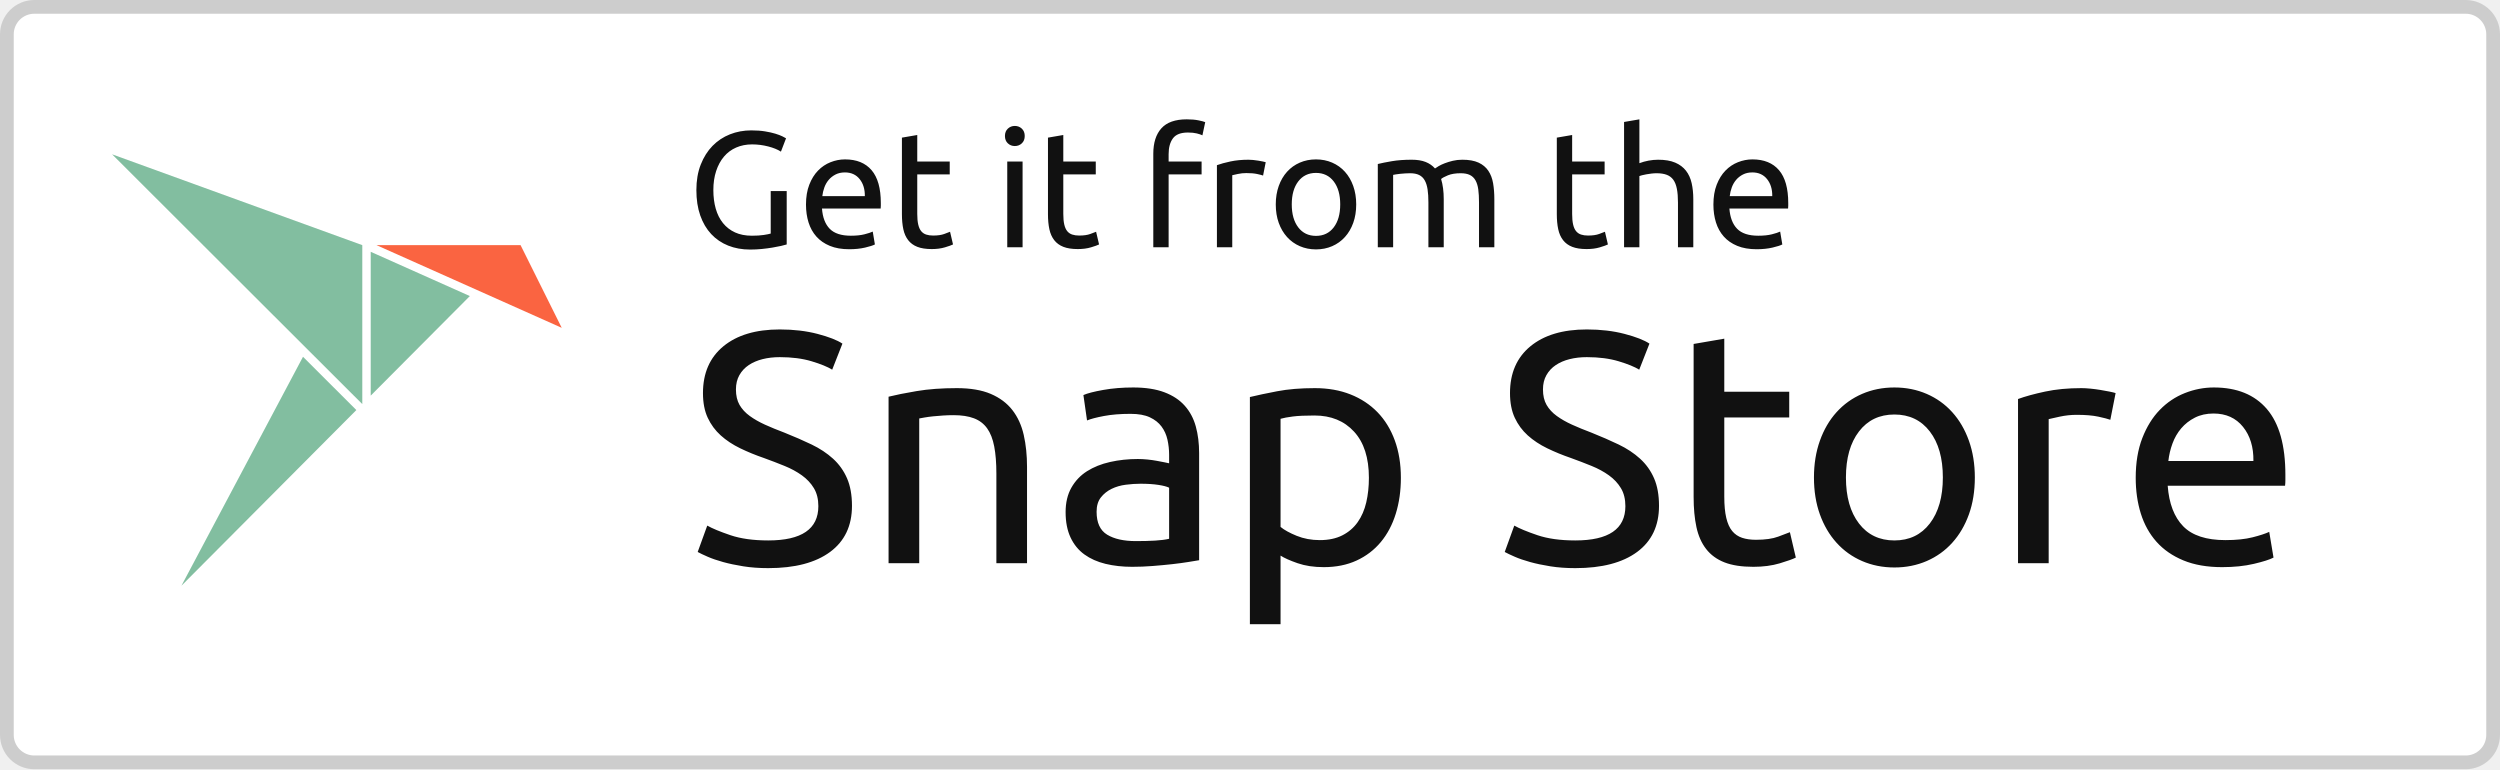
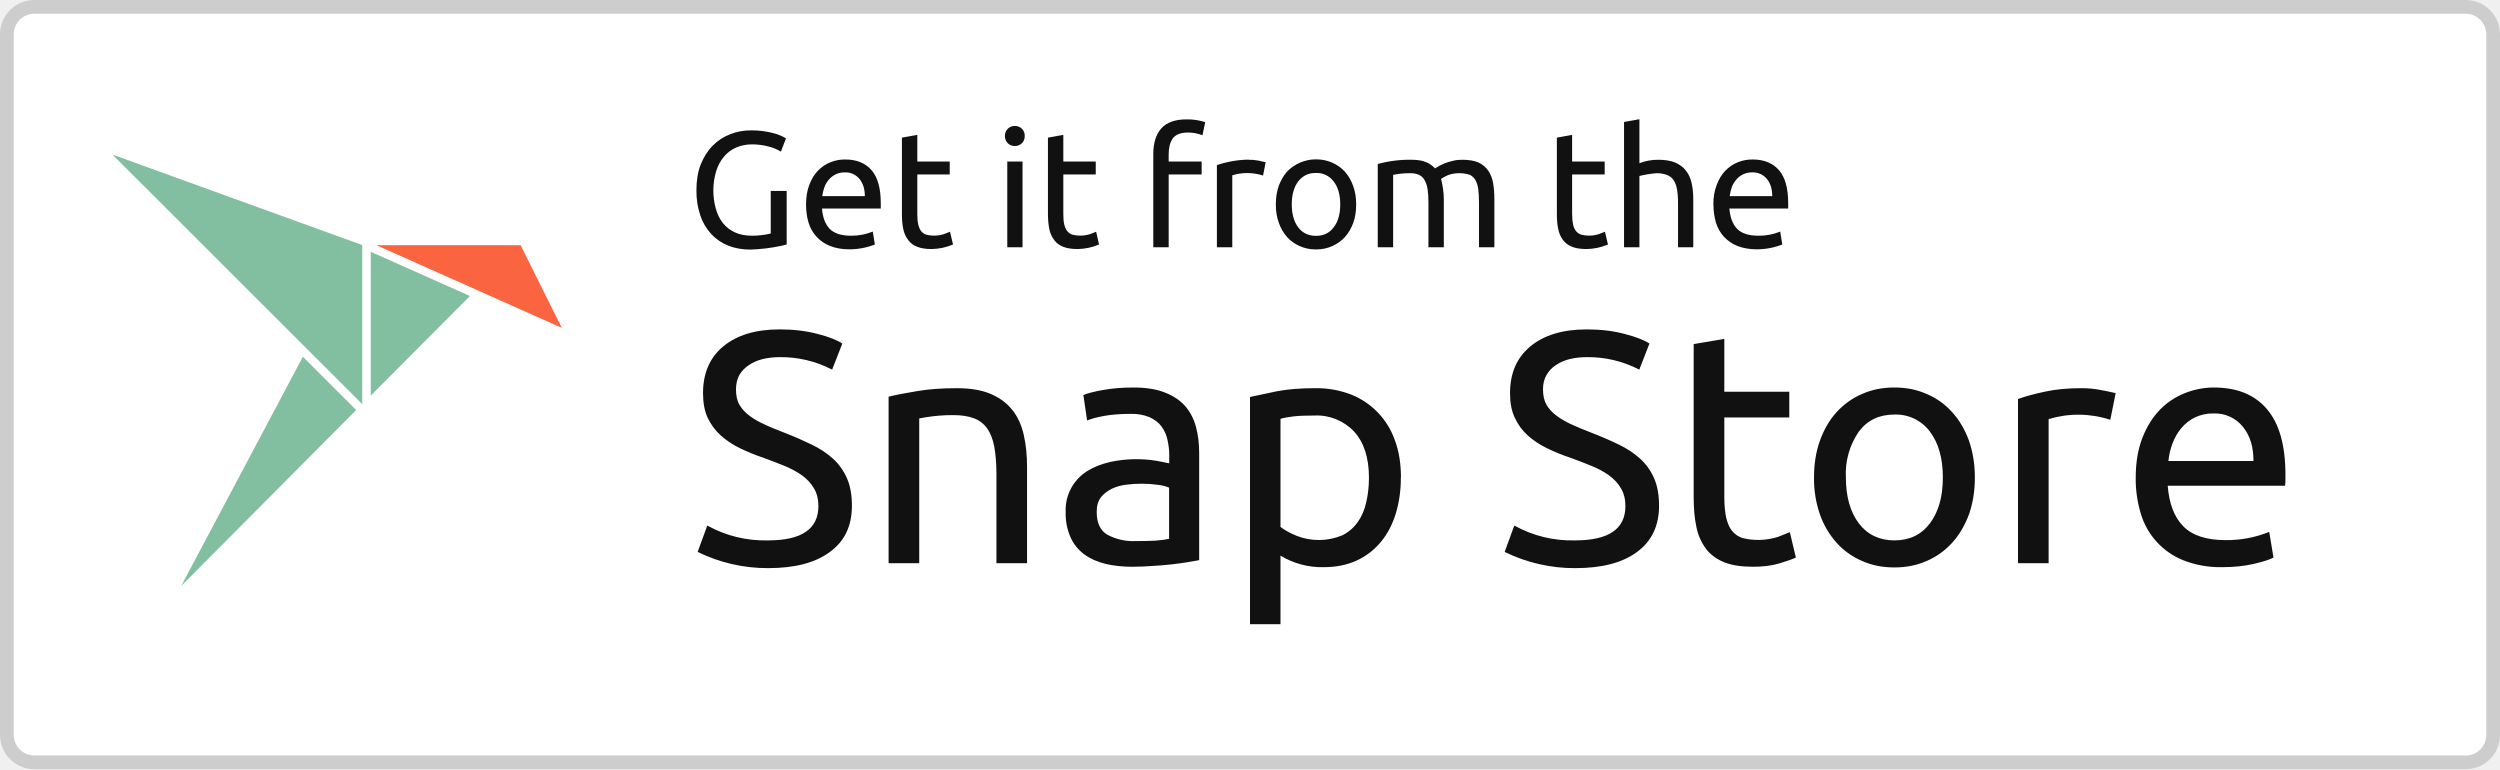
- <svg xmlns="http://www.w3.org/2000/svg" width="182px" height="56px" viewBox="0 0 182 56" version="1.1">
-   <g id="[EN]-snap-store-white-uneditable" stroke="none" stroke-width="1" fill="none" fill-rule="evenodd">
-     <rect id="Rectangle-path" stroke="#CDCDCD" fill="#FFFFFF" x="0.5" y="0.5" width="181" height="55" rx="2" />
-     <g id="logo" transform="translate(8, 11)" fill-rule="nonzero">
-       <path d="M18.988,17.802 L18.988,7.331 L26.205,10.553 L18.988,17.802 Z M5.208,31.641 L14.059,14.974 L17.942,18.852 L5.208,31.641 Z M0.16,0.233 L18.375,6.846 L18.375,18.417 L0.16,0.233 Z" id="body" fill="#82BEA0" />
-       <polygon id="head" fill="#FA6441" points="29.897 6.845 19.406 6.845 32.894 12.866" />
+ <svg xmlns="http://www.w3.org/2000/svg" width="182" height="56">
+   <g fill="none" fill-rule="evenodd">
+     <rect stroke="#CDCDCD" fill="#FFF" x=".5" y=".5" width="181" height="55" rx="2" />
+     <g fill-rule="nonzero">
+       <path d="M26.99 28.8V18.33l7.22 3.22-7.22 7.25zM13.2 42.64l8.85-16.67 3.88 3.88-12.73 12.8zm-5.05-31.4l18.22 6.6v11.58L8.16 11.23z" fill="#82BEA0" />
+       <path fill="#FA6441" d="M37.9 17.85H27.4l13.5 6.02z" />
    </g>
-     <path d="M56.108,13.908 L57.272,13.908 L57.272,17.796 C57.176,17.828 57.038,17.864 56.858,17.904 C56.678,17.944 56.47,17.984 56.234,18.024 C55.998,18.064 55.74,18.098 55.46,18.126 C55.18,18.154 54.896,18.168 54.608,18.168 C54.024,18.168 53.492,18.072 53.012,17.88 C52.532,17.688 52.12,17.408 51.776,17.04 C51.432,16.672 51.166,16.22 50.978,15.684 C50.79,15.148 50.696,14.532 50.696,13.836 C50.696,13.14 50.802,12.522 51.014,11.982 C51.226,11.442 51.512,10.988 51.872,10.62 C52.232,10.252 52.654,9.972 53.138,9.78 C53.622,9.588 54.14,9.492 54.692,9.492 C55.068,9.492 55.402,9.516 55.694,9.564 C55.986,9.612 56.236,9.668 56.444,9.732 C56.652,9.796 56.822,9.86 56.954,9.924 C57.086,9.988 57.176,10.036 57.224,10.068 L56.852,11.04 C56.62,10.888 56.312,10.762 55.928,10.662 C55.544,10.562 55.152,10.512 54.752,10.512 C54.328,10.512 53.942,10.588 53.594,10.74 C53.246,10.892 52.95,11.112 52.706,11.4 C52.462,11.688 52.272,12.038 52.136,12.45 C52,12.862 51.932,13.324 51.932,13.836 C51.932,14.332 51.99,14.784 52.106,15.192 C52.222,15.6 52.398,15.95 52.634,16.242 C52.87,16.534 53.162,16.76 53.51,16.92 C53.858,17.08 54.268,17.16 54.74,17.16 C55.076,17.16 55.362,17.142 55.598,17.106 C55.834,17.07 56.004,17.036 56.108,17.004 L56.108,13.908 Z M58.676,14.892 C58.676,14.34 58.756,13.858 58.916,13.446 C59.076,13.034 59.288,12.692 59.552,12.42 C59.816,12.148 60.12,11.944 60.464,11.808 C60.808,11.672 61.16,11.604 61.52,11.604 C62.36,11.604 63.004,11.866 63.452,12.39 C63.9,12.914 64.124,13.712 64.124,14.784 L64.124,14.97 C64.124,15.046 64.12,15.116 64.112,15.18 L59.84,15.18 C59.888,15.828 60.076,16.32 60.404,16.656 C60.732,16.992 61.244,17.16 61.94,17.16 C62.332,17.16 62.662,17.126 62.93,17.058 C63.198,16.99 63.4,16.924 63.536,16.86 L63.692,17.796 C63.556,17.868 63.318,17.944 62.978,18.024 C62.638,18.104 62.252,18.144 61.82,18.144 C61.276,18.144 60.806,18.062 60.41,17.898 C60.014,17.734 59.688,17.508 59.432,17.22 C59.176,16.932 58.986,16.59 58.862,16.194 C58.738,15.798 58.676,15.364 58.676,14.892 Z M62.96,14.28 C62.968,13.776 62.842,13.362 62.582,13.038 C62.322,12.714 61.964,12.552 61.508,12.552 C61.252,12.552 61.026,12.602 60.83,12.702 C60.634,12.802 60.468,12.932 60.332,13.092 C60.196,13.252 60.09,13.436 60.014,13.644 C59.938,13.852 59.888,14.064 59.864,14.28 L62.96,14.28 Z M66.776,11.76 L69.14,11.76 L69.14,12.696 L66.776,12.696 L66.776,15.576 C66.776,15.888 66.8,16.146 66.848,16.35 C66.896,16.554 66.968,16.714 67.064,16.83 C67.16,16.946 67.28,17.028 67.424,17.076 C67.568,17.124 67.736,17.148 67.928,17.148 C68.264,17.148 68.534,17.11 68.738,17.034 C68.942,16.958 69.084,16.904 69.164,16.872 L69.38,17.796 C69.268,17.852 69.072,17.922 68.792,18.006 C68.512,18.09 68.192,18.132 67.832,18.132 C67.408,18.132 67.058,18.078 66.782,17.97 C66.506,17.862 66.284,17.7 66.116,17.484 C65.948,17.268 65.83,17.002 65.762,16.686 C65.694,16.37 65.66,16.004 65.66,15.588 L65.66,10.02 L66.776,9.828 L66.776,11.76 Z M74.444,18 L73.328,18 L73.328,11.76 L74.444,11.76 L74.444,18 Z M73.88,10.632 C73.68,10.632 73.51,10.566 73.37,10.434 C73.23,10.302 73.16,10.124 73.16,9.9 C73.16,9.676 73.23,9.498 73.37,9.366 C73.51,9.234 73.68,9.168 73.88,9.168 C74.08,9.168 74.25,9.234 74.39,9.366 C74.53,9.498 74.6,9.676 74.6,9.9 C74.6,10.124 74.53,10.302 74.39,10.434 C74.25,10.566 74.08,10.632 73.88,10.632 Z M77.408,11.76 L79.772,11.76 L79.772,12.696 L77.408,12.696 L77.408,15.576 C77.408,15.888 77.432,16.146 77.48,16.35 C77.528,16.554 77.6,16.714 77.696,16.83 C77.792,16.946 77.912,17.028 78.056,17.076 C78.2,17.124 78.368,17.148 78.56,17.148 C78.896,17.148 79.166,17.11 79.37,17.034 C79.574,16.958 79.716,16.904 79.796,16.872 L80.012,17.796 C79.9,17.852 79.704,17.922 79.424,18.006 C79.144,18.09 78.824,18.132 78.464,18.132 C78.04,18.132 77.69,18.078 77.414,17.97 C77.138,17.862 76.916,17.7 76.748,17.484 C76.58,17.268 76.462,17.002 76.394,16.686 C76.326,16.37 76.292,16.004 76.292,15.588 L76.292,10.02 L77.408,9.828 L77.408,11.76 Z M86.396,8.688 C86.724,8.688 87.006,8.712 87.242,8.76 C87.478,8.808 87.644,8.852 87.74,8.892 L87.536,9.852 C87.44,9.804 87.304,9.758 87.128,9.714 C86.952,9.67 86.736,9.648 86.48,9.648 C85.96,9.648 85.596,9.79 85.388,10.074 C85.18,10.358 85.076,10.74 85.076,11.22 L85.076,11.76 L87.476,11.76 L87.476,12.696 L85.076,12.696 L85.076,18 L83.96,18 L83.96,11.196 C83.96,10.396 84.156,9.778 84.548,9.342 C84.94,8.906 85.556,8.688 86.396,8.688 Z M90.896,11.628 C90.992,11.628 91.102,11.634 91.226,11.646 C91.35,11.658 91.472,11.674 91.592,11.694 C91.712,11.714 91.822,11.734 91.922,11.754 C92.022,11.774 92.096,11.792 92.144,11.808 L91.952,12.78 C91.864,12.748 91.718,12.71 91.514,12.666 C91.31,12.622 91.048,12.6 90.728,12.6 C90.52,12.6 90.314,12.622 90.11,12.666 C89.906,12.71 89.772,12.74 89.708,12.756 L89.708,18 L88.592,18 L88.592,12.024 C88.856,11.928 89.184,11.838 89.576,11.754 C89.968,11.67 90.408,11.628 90.896,11.628 Z M98.732,14.88 C98.732,15.376 98.66,15.824 98.516,16.224 C98.372,16.624 98.17,16.968 97.91,17.256 C97.65,17.544 97.34,17.766 96.98,17.922 C96.62,18.078 96.228,18.156 95.804,18.156 C95.38,18.156 94.988,18.078 94.628,17.922 C94.268,17.766 93.958,17.544 93.698,17.256 C93.438,16.968 93.236,16.624 93.092,16.224 C92.948,15.824 92.876,15.376 92.876,14.88 C92.876,14.392 92.948,13.946 93.092,13.542 C93.236,13.138 93.438,12.792 93.698,12.504 C93.958,12.216 94.268,11.994 94.628,11.838 C94.988,11.682 95.38,11.604 95.804,11.604 C96.228,11.604 96.62,11.682 96.98,11.838 C97.34,11.994 97.65,12.216 97.91,12.504 C98.17,12.792 98.372,13.138 98.516,13.542 C98.66,13.946 98.732,14.392 98.732,14.88 Z M97.568,14.88 C97.568,14.176 97.41,13.618 97.094,13.206 C96.778,12.794 96.348,12.588 95.804,12.588 C95.26,12.588 94.83,12.794 94.514,13.206 C94.198,13.618 94.04,14.176 94.04,14.88 C94.04,15.584 94.198,16.142 94.514,16.554 C94.83,16.966 95.26,17.172 95.804,17.172 C96.348,17.172 96.778,16.966 97.094,16.554 C97.41,16.142 97.568,15.584 97.568,14.88 Z M100.304,11.94 C100.56,11.876 100.898,11.808 101.318,11.736 C101.738,11.664 102.224,11.628 102.776,11.628 C103.176,11.628 103.512,11.682 103.784,11.79 C104.056,11.898 104.284,12.056 104.468,12.264 C104.524,12.224 104.612,12.168 104.732,12.096 C104.852,12.024 105,11.954 105.176,11.886 C105.352,11.818 105.548,11.758 105.764,11.706 C105.98,11.654 106.212,11.628 106.46,11.628 C106.94,11.628 107.332,11.698 107.636,11.838 C107.94,11.978 108.178,12.176 108.35,12.432 C108.522,12.688 108.638,12.992 108.698,13.344 C108.758,13.696 108.788,14.08 108.788,14.496 L108.788,18 L107.672,18 L107.672,14.736 C107.672,14.368 107.654,14.052 107.618,13.788 C107.582,13.524 107.514,13.304 107.414,13.128 C107.314,12.952 107.178,12.822 107.006,12.738 C106.834,12.654 106.612,12.612 106.34,12.612 C105.964,12.612 105.654,12.662 105.41,12.762 C105.166,12.862 105,12.952 104.912,13.032 C104.976,13.24 105.024,13.468 105.056,13.716 C105.088,13.964 105.104,14.224 105.104,14.496 L105.104,18 L103.988,18 L103.988,14.736 C103.988,14.368 103.968,14.052 103.928,13.788 C103.888,13.524 103.818,13.304 103.718,13.128 C103.618,12.952 103.482,12.822 103.31,12.738 C103.138,12.654 102.92,12.612 102.656,12.612 C102.544,12.612 102.424,12.616 102.296,12.624 C102.168,12.632 102.046,12.642 101.93,12.654 C101.814,12.666 101.708,12.68 101.612,12.696 C101.516,12.712 101.452,12.724 101.42,12.732 L101.42,18 L100.304,18 L100.304,11.94 Z M114.452,11.76 L116.816,11.76 L116.816,12.696 L114.452,12.696 L114.452,15.576 C114.452,15.888 114.476,16.146 114.524,16.35 C114.572,16.554 114.644,16.714 114.74,16.83 C114.836,16.946 114.956,17.028 115.1,17.076 C115.244,17.124 115.412,17.148 115.604,17.148 C115.94,17.148 116.21,17.11 116.414,17.034 C116.618,16.958 116.76,16.904 116.84,16.872 L117.056,17.796 C116.944,17.852 116.748,17.922 116.468,18.006 C116.188,18.09 115.868,18.132 115.508,18.132 C115.084,18.132 114.734,18.078 114.458,17.97 C114.182,17.862 113.96,17.7 113.792,17.484 C113.624,17.268 113.506,17.002 113.438,16.686 C113.37,16.37 113.336,16.004 113.336,15.588 L113.336,10.02 L114.452,9.828 L114.452,11.76 Z M118.232,18 L118.232,8.88 L119.348,8.688 L119.348,11.88 C119.556,11.8 119.778,11.738 120.014,11.694 C120.25,11.65 120.484,11.628 120.716,11.628 C121.212,11.628 121.624,11.698 121.952,11.838 C122.28,11.978 122.542,12.174 122.738,12.426 C122.934,12.678 123.072,12.98 123.152,13.332 C123.232,13.684 123.272,14.072 123.272,14.496 L123.272,18 L122.156,18 L122.156,14.736 C122.156,14.352 122.13,14.024 122.078,13.752 C122.026,13.48 121.94,13.26 121.82,13.092 C121.7,12.924 121.54,12.802 121.34,12.726 C121.14,12.65 120.892,12.612 120.596,12.612 C120.476,12.612 120.352,12.62 120.224,12.636 C120.096,12.652 119.974,12.67 119.858,12.69 C119.742,12.71 119.638,12.732 119.546,12.756 C119.454,12.78 119.388,12.8 119.348,12.816 L119.348,18 L118.232,18 Z M124.736,14.892 C124.736,14.34 124.816,13.858 124.976,13.446 C125.136,13.034 125.348,12.692 125.612,12.42 C125.876,12.148 126.18,11.944 126.524,11.808 C126.868,11.672 127.22,11.604 127.58,11.604 C128.42,11.604 129.064,11.866 129.512,12.39 C129.96,12.914 130.184,13.712 130.184,14.784 L130.184,14.97 C130.184,15.046 130.18,15.116 130.172,15.18 L125.9,15.18 C125.948,15.828 126.136,16.32 126.464,16.656 C126.792,16.992 127.304,17.16 128,17.16 C128.392,17.16 128.722,17.126 128.99,17.058 C129.258,16.99 129.46,16.924 129.596,16.86 L129.752,17.796 C129.616,17.868 129.378,17.944 129.038,18.024 C128.698,18.104 128.312,18.144 127.88,18.144 C127.336,18.144 126.866,18.062 126.47,17.898 C126.074,17.734 125.748,17.508 125.492,17.22 C125.236,16.932 125.046,16.59 124.922,16.194 C124.798,15.798 124.736,15.364 124.736,14.892 Z M129.02,14.28 C129.028,13.776 128.902,13.362 128.642,13.038 C128.382,12.714 128.024,12.552 127.568,12.552 C127.312,12.552 127.086,12.602 126.89,12.702 C126.694,12.802 126.528,12.932 126.392,13.092 C126.256,13.252 126.15,13.436 126.074,13.644 C125.998,13.852 125.948,14.064 125.924,14.28 L129.02,14.28 Z" id="Get-it-from-the" fill="#111111" />
-     <path d="M55.928,39.344 C58.36,39.344 59.576,38.512 59.576,36.848 C59.576,36.336 59.468,35.9 59.252,35.54 C59.036,35.18 58.744,34.868 58.376,34.604 C58.008,34.34 57.588,34.112 57.116,33.92 C56.644,33.728 56.144,33.536 55.616,33.344 C55.008,33.136 54.432,32.9 53.888,32.636 C53.344,32.372 52.872,32.06 52.472,31.7 C52.072,31.34 51.756,30.912 51.524,30.416 C51.292,29.92 51.176,29.32 51.176,28.616 C51.176,27.16 51.672,26.024 52.664,25.208 C53.656,24.392 55.024,23.984 56.768,23.984 C57.776,23.984 58.692,24.092 59.516,24.308 C60.34,24.524 60.944,24.76 61.328,25.016 L60.584,26.912 C60.248,26.704 59.748,26.5 59.084,26.3 C58.42,26.1 57.648,26 56.768,26 C56.32,26 55.904,26.048 55.52,26.144 C55.136,26.24 54.8,26.384 54.512,26.576 C54.224,26.768 53.996,27.012 53.828,27.308 C53.66,27.604 53.576,27.952 53.576,28.352 C53.576,28.8 53.664,29.176 53.84,29.48 C54.016,29.784 54.264,30.052 54.584,30.284 C54.904,30.516 55.276,30.728 55.7,30.92 C56.124,31.112 56.592,31.304 57.104,31.496 C57.824,31.784 58.484,32.072 59.084,32.36 C59.684,32.648 60.204,32.992 60.644,33.392 C61.084,33.792 61.424,34.268 61.664,34.82 C61.904,35.372 62.024,36.04 62.024,36.824 C62.024,38.28 61.492,39.4 60.428,40.184 C59.364,40.968 57.864,41.36 55.928,41.36 C55.272,41.36 54.668,41.316 54.116,41.228 C53.564,41.14 53.072,41.036 52.64,40.916 C52.208,40.796 51.836,40.668 51.524,40.532 C51.212,40.396 50.968,40.28 50.792,40.184 L51.488,38.264 C51.856,38.472 52.416,38.704 53.168,38.96 C53.92,39.216 54.84,39.344 55.928,39.344 Z M64.688,28.88 C65.2,28.752 65.88,28.616 66.728,28.472 C67.576,28.328 68.552,28.256 69.656,28.256 C70.648,28.256 71.472,28.396 72.128,28.676 C72.784,28.956 73.308,29.348 73.7,29.852 C74.092,30.356 74.368,30.96 74.528,31.664 C74.688,32.368 74.768,33.144 74.768,33.992 L74.768,41 L72.536,41 L72.536,34.472 C72.536,33.704 72.484,33.048 72.38,32.504 C72.276,31.96 72.104,31.52 71.864,31.184 C71.624,30.848 71.304,30.604 70.904,30.452 C70.504,30.3 70.008,30.224 69.416,30.224 C69.176,30.224 68.928,30.232 68.672,30.248 C68.416,30.264 68.172,30.284 67.94,30.308 C67.708,30.332 67.5,30.36 67.316,30.392 C67.132,30.424 67,30.448 66.92,30.464 L66.92,41 L64.688,41 L64.688,28.88 Z M82.688,39.392 C83.216,39.392 83.684,39.38 84.092,39.356 C84.5,39.332 84.84,39.288 85.112,39.224 L85.112,35.504 C84.952,35.424 84.692,35.356 84.332,35.3 C83.972,35.244 83.536,35.216 83.024,35.216 C82.688,35.216 82.332,35.24 81.956,35.288 C81.58,35.336 81.236,35.436 80.924,35.588 C80.612,35.74 80.352,35.948 80.144,36.212 C79.936,36.476 79.832,36.824 79.832,37.256 C79.832,38.056 80.088,38.612 80.6,38.924 C81.112,39.236 81.808,39.392 82.688,39.392 Z M82.496,28.208 C83.392,28.208 84.148,28.324 84.764,28.556 C85.38,28.788 85.876,29.116 86.252,29.54 C86.628,29.964 86.896,30.468 87.056,31.052 C87.216,31.636 87.296,32.28 87.296,32.984 L87.296,40.784 C87.104,40.816 86.836,40.86 86.492,40.916 C86.148,40.972 85.76,41.024 85.328,41.072 C84.896,41.12 84.428,41.164 83.924,41.204 C83.42,41.244 82.92,41.264 82.424,41.264 C81.72,41.264 81.072,41.192 80.48,41.048 C79.888,40.904 79.376,40.676 78.944,40.364 C78.512,40.052 78.176,39.64 77.936,39.128 C77.696,38.616 77.576,38 77.576,37.28 C77.576,36.592 77.716,36 77.996,35.504 C78.276,35.008 78.656,34.608 79.136,34.304 C79.616,34 80.176,33.776 80.816,33.632 C81.456,33.488 82.128,33.416 82.832,33.416 C83.056,33.416 83.288,33.428 83.528,33.452 C83.768,33.476 83.996,33.508 84.212,33.548 C84.428,33.588 84.616,33.624 84.776,33.656 C84.936,33.688 85.048,33.712 85.112,33.728 L85.112,33.104 C85.112,32.736 85.072,32.372 84.992,32.012 C84.912,31.652 84.768,31.332 84.56,31.052 C84.352,30.772 84.068,30.548 83.708,30.38 C83.348,30.212 82.88,30.128 82.304,30.128 C81.568,30.128 80.924,30.18 80.372,30.284 C79.82,30.388 79.408,30.496 79.136,30.608 L78.872,28.76 C79.16,28.632 79.64,28.508 80.312,28.388 C80.984,28.268 81.712,28.208 82.496,28.208 Z M99.656,34.784 C99.656,33.328 99.296,32.208 98.576,31.424 C97.856,30.64 96.896,30.248 95.696,30.248 C95.024,30.248 94.5,30.272 94.124,30.32 C93.748,30.368 93.448,30.424 93.224,30.488 L93.224,38.36 C93.496,38.584 93.888,38.8 94.4,39.008 C94.912,39.216 95.472,39.32 96.08,39.32 C96.72,39.32 97.268,39.204 97.724,38.972 C98.18,38.74 98.552,38.42 98.84,38.012 C99.128,37.604 99.336,37.124 99.464,36.572 C99.592,36.02 99.656,35.424 99.656,34.784 Z M101.984,34.784 C101.984,35.728 101.86,36.6 101.612,37.4 C101.364,38.2 101,38.888 100.52,39.464 C100.04,40.04 99.452,40.488 98.756,40.808 C98.06,41.128 97.264,41.288 96.368,41.288 C95.648,41.288 95.012,41.192 94.46,41 C93.908,40.808 93.496,40.624 93.224,40.448 L93.224,45.44 L90.992,45.44 L90.992,28.904 C91.52,28.776 92.18,28.636 92.972,28.484 C93.764,28.332 94.68,28.256 95.72,28.256 C96.68,28.256 97.544,28.408 98.312,28.712 C99.08,29.016 99.736,29.448 100.28,30.008 C100.824,30.568 101.244,31.252 101.54,32.06 C101.836,32.868 101.984,33.776 101.984,34.784 Z M114.68,39.344 C117.112,39.344 118.328,38.512 118.328,36.848 C118.328,36.336 118.22,35.9 118.004,35.54 C117.788,35.18 117.496,34.868 117.128,34.604 C116.76,34.34 116.34,34.112 115.868,33.92 C115.396,33.728 114.896,33.536 114.368,33.344 C113.76,33.136 113.184,32.9 112.64,32.636 C112.096,32.372 111.624,32.06 111.224,31.7 C110.824,31.34 110.508,30.912 110.276,30.416 C110.044,29.92 109.928,29.32 109.928,28.616 C109.928,27.16 110.424,26.024 111.416,25.208 C112.408,24.392 113.776,23.984 115.52,23.984 C116.528,23.984 117.444,24.092 118.268,24.308 C119.092,24.524 119.696,24.76 120.08,25.016 L119.336,26.912 C119,26.704 118.5,26.5 117.836,26.3 C117.172,26.1 116.4,26 115.52,26 C115.072,26 114.656,26.048 114.272,26.144 C113.888,26.24 113.552,26.384 113.264,26.576 C112.976,26.768 112.748,27.012 112.58,27.308 C112.412,27.604 112.328,27.952 112.328,28.352 C112.328,28.8 112.416,29.176 112.592,29.48 C112.768,29.784 113.016,30.052 113.336,30.284 C113.656,30.516 114.028,30.728 114.452,30.92 C114.876,31.112 115.344,31.304 115.856,31.496 C116.576,31.784 117.236,32.072 117.836,32.36 C118.436,32.648 118.956,32.992 119.396,33.392 C119.836,33.792 120.176,34.268 120.416,34.82 C120.656,35.372 120.776,36.04 120.776,36.824 C120.776,38.28 120.244,39.4 119.18,40.184 C118.116,40.968 116.616,41.36 114.68,41.36 C114.024,41.36 113.42,41.316 112.868,41.228 C112.316,41.14 111.824,41.036 111.392,40.916 C110.96,40.796 110.588,40.668 110.276,40.532 C109.964,40.396 109.72,40.28 109.544,40.184 L110.24,38.264 C110.608,38.472 111.168,38.704 111.92,38.96 C112.672,39.216 113.592,39.344 114.68,39.344 Z M125.528,28.52 L130.256,28.52 L130.256,30.392 L125.528,30.392 L125.528,36.152 C125.528,36.776 125.576,37.292 125.672,37.7 C125.768,38.108 125.912,38.428 126.104,38.66 C126.296,38.892 126.536,39.056 126.824,39.152 C127.112,39.248 127.448,39.296 127.832,39.296 C128.504,39.296 129.044,39.22 129.452,39.068 C129.86,38.916 130.144,38.808 130.304,38.744 L130.736,40.592 C130.512,40.704 130.12,40.844 129.56,41.012 C129,41.18 128.36,41.264 127.64,41.264 C126.792,41.264 126.092,41.156 125.54,40.94 C124.988,40.724 124.544,40.4 124.208,39.968 C123.872,39.536 123.636,39.004 123.5,38.372 C123.364,37.74 123.296,37.008 123.296,36.176 L123.296,25.04 L125.528,24.656 L125.528,28.52 Z M143.768,34.76 C143.768,35.752 143.624,36.648 143.336,37.448 C143.048,38.248 142.644,38.936 142.124,39.512 C141.604,40.088 140.984,40.532 140.264,40.844 C139.544,41.156 138.76,41.312 137.912,41.312 C137.064,41.312 136.28,41.156 135.56,40.844 C134.84,40.532 134.22,40.088 133.7,39.512 C133.18,38.936 132.776,38.248 132.488,37.448 C132.2,36.648 132.056,35.752 132.056,34.76 C132.056,33.784 132.2,32.892 132.488,32.084 C132.776,31.276 133.18,30.584 133.7,30.008 C134.22,29.432 134.84,28.988 135.56,28.676 C136.28,28.364 137.064,28.208 137.912,28.208 C138.76,28.208 139.544,28.364 140.264,28.676 C140.984,28.988 141.604,29.432 142.124,30.008 C142.644,30.584 143.048,31.276 143.336,32.084 C143.624,32.892 143.768,33.784 143.768,34.76 Z M141.44,34.76 C141.44,33.352 141.124,32.236 140.492,31.412 C139.86,30.588 139,30.176 137.912,30.176 C136.824,30.176 135.964,30.588 135.332,31.412 C134.7,32.236 134.384,33.352 134.384,34.76 C134.384,36.168 134.7,37.284 135.332,38.108 C135.964,38.932 136.824,39.344 137.912,39.344 C139,39.344 139.86,38.932 140.492,38.108 C141.124,37.284 141.44,36.168 141.44,34.76 Z M151.52,28.256 C151.712,28.256 151.932,28.268 152.18,28.292 C152.428,28.316 152.672,28.348 152.912,28.388 C153.152,28.428 153.372,28.468 153.572,28.508 C153.772,28.548 153.92,28.584 154.016,28.616 L153.632,30.56 C153.456,30.496 153.164,30.42 152.756,30.332 C152.348,30.244 151.824,30.2 151.184,30.2 C150.768,30.2 150.356,30.244 149.948,30.332 C149.54,30.42 149.272,30.48 149.144,30.512 L149.144,41 L146.912,41 L146.912,29.048 C147.44,28.856 148.096,28.676 148.88,28.508 C149.664,28.34 150.544,28.256 151.52,28.256 Z M155.48,34.784 C155.48,33.68 155.64,32.716 155.96,31.892 C156.28,31.068 156.704,30.384 157.232,29.84 C157.76,29.296 158.368,28.888 159.056,28.616 C159.744,28.344 160.448,28.208 161.168,28.208 C162.848,28.208 164.136,28.732 165.032,29.78 C165.928,30.828 166.376,32.424 166.376,34.568 L166.376,34.94 C166.376,35.092 166.368,35.232 166.352,35.36 L157.808,35.36 C157.904,36.656 158.28,37.64 158.936,38.312 C159.592,38.984 160.616,39.32 162.008,39.32 C162.792,39.32 163.452,39.252 163.988,39.116 C164.524,38.98 164.928,38.848 165.2,38.72 L165.512,40.592 C165.24,40.736 164.764,40.888 164.084,41.048 C163.404,41.208 162.632,41.288 161.768,41.288 C160.68,41.288 159.74,41.124 158.948,40.796 C158.156,40.468 157.504,40.016 156.992,39.44 C156.48,38.864 156.1,38.18 155.852,37.388 C155.604,36.596 155.48,35.728 155.48,34.784 Z M164.048,33.56 C164.064,32.552 163.812,31.724 163.292,31.076 C162.772,30.428 162.056,30.104 161.144,30.104 C160.632,30.104 160.18,30.204 159.788,30.404 C159.396,30.604 159.064,30.864 158.792,31.184 C158.52,31.504 158.308,31.872 158.156,32.288 C158.004,32.704 157.904,33.128 157.856,33.56 L164.048,33.56 Z" id="Snap-Store" fill="#111111" />
+     <path d="M56.1 13.9h1.17v3.9l-.41.1a12.68 12.68 0 01-2.25.27c-.59 0-1.12-.1-1.6-.29a3.4 3.4 0 01-1.23-.84 3.8 3.8 0 01-.8-1.36 5.57 5.57 0 01-.28-1.84c0-.7.1-1.32.31-1.86.22-.54.5-1 .86-1.36.36-.37.78-.65 1.27-.84.48-.2 1-.29 1.55-.29a6.23 6.23 0 011.75.24 3.67 3.67 0 01.78.34l-.37.97a3.14 3.14 0 00-.92-.38c-.39-.1-.78-.15-1.18-.15-.42 0-.8.08-1.16.23-.34.15-.64.37-.88.66-.25.29-.44.64-.57 1.05a4.95 4.95 0 00-.03 2.74c.11.41.29.76.52 1.05.24.3.53.52.88.68.35.16.76.24 1.23.24a5.8 5.8 0 001.37-.16v-3.1zm2.58 1c0-.56.08-1.04.24-1.45.16-.42.37-.76.63-1.03.27-.27.57-.48.91-.61.35-.14.7-.2 1.06-.2.84 0 1.48.26 1.93.78.45.52.67 1.32.67 2.4v.39h-4.28c.05.65.24 1.14.56 1.48.33.33.84.5 1.54.5a4.1 4.1 0 001.6-.3l.15.94a5.08 5.08 0 01-1.87.35c-.54 0-1.01-.09-1.41-.25a2.63 2.63 0 01-1.55-1.7c-.12-.4-.18-.84-.18-1.3zm4.28-.62c0-.5-.12-.92-.38-1.24a1.3 1.3 0 00-1.07-.49 1.47 1.47 0 00-1.18.54 1.8 1.8 0 00-.32.55c-.07.21-.12.42-.15.64h3.1zm3.82-2.52h2.36v.94h-2.36v2.88c0 .3.02.57.07.77.05.2.12.36.21.48.1.12.22.2.36.25a2.37 2.37 0 001.31-.04l.43-.17.22.93a4.14 4.14 0 01-1.55.33c-.42 0-.77-.05-1.05-.16-.27-.1-.5-.27-.66-.49a1.95 1.95 0 01-.36-.8c-.07-.31-.1-.68-.1-1.1v-5.56l1.12-.2v1.94zM74.44 18h-1.11v-6.24h1.11V18zm-.56-7.37a.7.7 0 01-.72-.73.7.7 0 01.72-.73.7.7 0 01.72.73.7.7 0 01-.72.73zm3.53 1.13h2.36v.94h-2.36v2.88c0 .3.02.57.07.77.05.2.12.36.22.48s.21.2.36.25a2.37 2.37 0 001.31-.04l.43-.17.21.93a4.14 4.14 0 01-1.55.33c-.42 0-.77-.05-1.05-.16-.27-.1-.5-.27-.66-.49a1.95 1.95 0 01-.36-.8c-.06-.31-.1-.68-.1-1.1v-5.56l1.12-.2v1.94zm8.99-3.07a4.3 4.3 0 011.34.2l-.2.96a2.72 2.72 0 00-1.06-.2c-.52 0-.88.14-1.1.42-.2.29-.3.67-.3 1.15v.54h2.4v.94h-2.4V18h-1.12v-6.8c0-.8.2-1.42.59-1.86.39-.43 1-.65 1.85-.65zm4.5 2.94a3.47 3.47 0 01.7.06 10.46 10.46 0 01.54.12l-.19.97a3.74 3.74 0 00-2.24-.02V18h-1.12v-5.98a7.59 7.59 0 012.3-.4zm7.83 3.25c0 .5-.07.94-.21 1.34-.15.4-.35.75-.61 1.04-.26.28-.57.5-.93.66-.36.16-.75.24-1.18.24-.42 0-.81-.08-1.17-.24a2.67 2.67 0 01-.93-.66 3.07 3.07 0 01-.6-1.04c-.15-.4-.22-.84-.22-1.34 0-.49.07-.93.21-1.34.15-.4.35-.75.6-1.04a2.93 2.93 0 012.1-.9c.44 0 .83.08 1.19.24.36.15.67.38.93.66.26.3.46.64.6 1.04.15.4.22.85.22 1.34zm-1.16 0c0-.7-.16-1.26-.48-1.67a1.54 1.54 0 00-1.29-.62c-.54 0-.97.2-1.29.62-.31.4-.47.97-.47 1.67s.16 1.26.47 1.67c.32.42.75.62 1.3.62.54 0 .97-.2 1.28-.62.32-.4.48-.97.48-1.67zm2.73-2.94a8.71 8.71 0 012.47-.31c.4 0 .74.05 1.01.16.28.1.5.27.69.47a4.3 4.3 0 01.7-.37c.18-.07.38-.13.6-.18.21-.06.44-.08.69-.08.48 0 .87.07 1.18.2.3.15.54.35.71.6.17.26.29.56.35.91.06.36.09.74.09 1.16V18h-1.12v-3.26c0-.37-.02-.69-.05-.95-.04-.27-.1-.49-.2-.66a.93.93 0 00-.41-.4 2.47 2.47 0 00-1.6.02c-.24.11-.41.2-.5.28a6.1 6.1 0 01.2 1.46V18h-1.12v-3.26c0-.37-.02-.69-.06-.95a1.91 1.91 0 00-.21-.66.93.93 0 00-.41-.4 1.49 1.49 0 00-.65-.12 5.79 5.79 0 00-1.24.12V18h-1.12v-6.06zm14.15-.18h2.37v.94h-2.37v2.88c0 .3.03.57.07.77.05.2.12.36.22.48s.22.2.36.25a2.37 2.37 0 001.31-.04l.43-.17.22.93a4.14 4.14 0 01-1.55.33c-.43 0-.78-.05-1.05-.16-.28-.1-.5-.27-.67-.49a1.95 1.95 0 01-.35-.8c-.07-.31-.1-.68-.1-1.1v-5.56l1.11-.2v1.94zm3.78 6.24V8.88l1.12-.2v3.2a3.78 3.78 0 011.37-.25c.5 0 .9.07 1.23.2.33.15.6.34.79.6.2.25.33.55.41.9.08.35.12.74.12 1.17V18h-1.11v-3.26c0-.39-.03-.72-.08-.99s-.14-.49-.26-.66a1.02 1.02 0 00-.48-.36 2.1 2.1 0 00-.74-.12 7.99 7.99 0 00-1.25.2V18h-1.12zm6.5-3.1c0-.56.09-1.04.25-1.45.16-.42.37-.76.63-1.03.27-.27.57-.48.91-.61.35-.14.7-.2 1.06-.2.84 0 1.48.26 1.93.78.45.52.67 1.32.67 2.4v.39h-4.28c.05.65.24 1.14.56 1.48.33.33.84.5 1.54.5a4.1 4.1 0 001.6-.3l.15.94a5.08 5.08 0 01-1.87.35c-.54 0-1.01-.09-1.41-.25a2.63 2.63 0 01-1.55-1.7c-.12-.4-.18-.84-.18-1.3zm4.29-.62c0-.5-.12-.92-.38-1.24a1.3 1.3 0 00-1.07-.49 1.47 1.47 0 00-1.18.54 1.8 1.8 0 00-.32.55c-.07.21-.12.42-.15.64h3.1zM55.93 39.34c2.43 0 3.65-.83 3.65-2.5 0-.5-.11-.94-.33-1.3-.21-.36-.5-.67-.87-.94-.37-.26-.8-.49-1.26-.68-.48-.2-.98-.38-1.5-.58-.61-.2-1.19-.44-1.73-.7a6.05 6.05 0 01-1.42-.94c-.4-.36-.71-.79-.95-1.28-.23-.5-.34-1.1-.34-1.8 0-1.46.5-2.6 1.48-3.41 1-.82 2.36-1.23 4.1-1.23 1.02 0 1.93.11 2.76.33.82.21 1.42.45 1.8.7l-.74 1.9a8.05 8.05 0 00-3.82-.91c-.44 0-.86.05-1.24.14-.38.1-.72.24-1 .44-.3.19-.52.43-.7.73-.16.3-.24.64-.24 1.04 0 .45.08.83.26 1.13.18.3.42.57.74.8.32.24.7.45 1.12.64.42.2.9.38 1.4.58.72.28 1.38.57 1.98.86.6.29 1.12.63 1.56 1.03.44.4.78.88 1.02 1.43.24.55.36 1.22.36 2 0 1.46-.53 2.58-1.6 3.36-1.06.79-2.56 1.18-4.5 1.18a11.54 11.54 0 01-5.13-1.18l.7-1.92a8.63 8.63 0 004.44 1.08zm8.76-10.46c.51-.13 1.19-.26 2.04-.4.85-.15 1.82-.22 2.93-.22.99 0 1.81.14 2.47.42.65.28 1.18.67 1.57 1.17.4.5.67 1.11.83 1.81.16.7.24 1.48.24 2.33V41h-2.23v-6.53c0-.77-.06-1.42-.16-1.97-.1-.54-.28-.98-.52-1.32a2.04 2.04 0 00-.96-.73c-.4-.15-.9-.23-1.48-.23a11.93 11.93 0 00-2.1.17l-.4.07V41h-2.23V28.88zm18 10.51c.53 0 1-.01 1.4-.03.41-.03.75-.07 1.02-.14V35.5a2.86 2.86 0 00-.78-.2 8.68 8.68 0 00-2.37-.01 3.3 3.3 0 00-1.04.3c-.3.15-.57.36-.78.62-.2.27-.3.61-.3 1.05 0 .8.25 1.35.76 1.66a4 4 0 002.09.47zm-.2-11.18c.9 0 1.66.11 2.27.35.62.23 1.12.56 1.5.98.37.42.64.93.8 1.51.16.59.24 1.23.24 1.93v7.8l-.8.14a23.37 23.37 0 01-2.58.28c-.5.04-1 .06-1.5.06-.7 0-1.35-.07-1.94-.21-.6-.15-1.1-.37-1.54-.69a3.13 3.13 0 01-1-1.23 4.33 4.33 0 01-.36-1.85 3.35 3.35 0 011.56-2.98c.48-.3 1.04-.52 1.68-.67a9.16 9.16 0 013.4-.08 40.87 40.87 0 01.9.18v-.63c0-.36-.05-.73-.13-1.09a2.5 2.5 0 00-.43-.96c-.2-.28-.5-.5-.85-.67a3.34 3.34 0 00-1.4-.25c-.74 0-1.39.05-1.94.15-.55.1-.96.22-1.23.33l-.27-1.85c.29-.13.77-.25 1.44-.37.67-.12 1.4-.18 2.19-.18zm17.17 6.57c0-1.45-.36-2.57-1.08-3.36a3.72 3.72 0 00-2.88-1.17c-.68 0-1.2.02-1.58.07-.37.05-.67.1-.9.17v7.87c.28.22.67.44 1.18.65a4.42 4.42 0 003.32-.04c.46-.23.83-.55 1.12-.96.29-.4.5-.89.62-1.44.13-.55.2-1.15.2-1.79zm2.32 0a8.8 8.8 0 01-.37 2.62c-.25.8-.61 1.49-1.09 2.06a4.96 4.96 0 01-1.76 1.35c-.7.32-1.5.48-2.4.48a5.8 5.8 0 01-3.14-.84v4.99H91V28.9l1.98-.42c.8-.15 1.71-.22 2.75-.22a7 7 0 012.6.45 5.55 5.55 0 013.22 3.35c.3.8.44 1.72.44 2.72zm12.7 4.56c2.43 0 3.65-.83 3.65-2.5 0-.5-.11-.94-.33-1.3-.21-.36-.5-.67-.87-.94-.37-.26-.79-.49-1.26-.68-.47-.2-.97-.38-1.5-.58-.61-.2-1.19-.44-1.73-.7a6.05 6.05 0 01-1.42-.94c-.4-.36-.71-.79-.94-1.28-.24-.5-.35-1.1-.35-1.8 0-1.46.5-2.6 1.49-3.41.99-.82 2.36-1.23 4.1-1.23 1 0 1.92.11 2.75.33.82.21 1.43.45 1.81.7l-.74 1.9a8.05 8.05 0 00-3.82-.91c-.45 0-.86.05-1.25.14-.38.1-.72.24-1 .44-.3.19-.52.43-.69.73-.17.3-.25.64-.25 1.04 0 .45.09.83.26 1.13.18.3.43.57.75.8.32.24.69.45 1.11.64.43.2.9.38 1.4.58.73.28 1.39.57 1.99.86.6.29 1.12.63 1.56 1.03.44.4.78.88 1.02 1.43.24.55.36 1.22.36 2 0 1.46-.54 2.58-1.6 3.36-1.06.79-2.56 1.18-4.5 1.18a11.54 11.54 0 01-5.14-1.18l.7-1.92a8.63 8.63 0 004.44 1.08zm10.85-10.82h4.73v1.87h-4.73v5.76c0 .63.05 1.14.14 1.55.1.4.24.73.43.96.2.23.44.4.72.5a4.74 4.74 0 002.63-.08l.85-.34.44 1.85c-.23.11-.62.25-1.18.42-.56.17-1.2.25-1.92.25-.85 0-1.55-.1-2.1-.32s-1-.54-1.33-.97a3.9 3.9 0 01-.71-1.6c-.14-.63-.2-1.36-.2-2.2V25.05l2.23-.38v3.86zm18.24 6.24c0 1-.15 1.89-.43 2.69-.3.8-.7 1.49-1.22 2.06a5.33 5.33 0 01-1.86 1.33c-.72.32-1.5.47-2.35.47-.85 0-1.63-.15-2.35-.47a5.33 5.33 0 01-1.86-1.33 6.15 6.15 0 01-1.21-2.06 7.9 7.9 0 01-.43-2.69c0-.98.14-1.87.43-2.68.29-.8.69-1.5 1.21-2.07a5.33 5.33 0 011.86-1.33c.72-.32 1.5-.47 2.35-.47.85 0 1.63.15 2.35.47.72.3 1.34.75 1.86 1.33.52.57.93 1.27 1.22 2.07.28.81.43 1.7.43 2.68zm-2.33 0c0-1.4-.32-2.52-.95-3.35a3.08 3.08 0 00-2.58-1.23c-1.09 0-1.95.4-2.58 1.23a5.37 5.37 0 00-.95 3.35c0 1.4.32 2.52.95 3.35.63.82 1.5 1.23 2.58 1.23 1.09 0 1.95-.4 2.58-1.23.63-.83.95-1.94.95-3.35zm10.08-6.5a6.94 6.94 0 011.4.13 20.92 20.92 0 011.1.23l-.39 1.94a7.48 7.48 0 00-4.49-.05V41h-2.23V29.05c.53-.2 1.19-.37 1.97-.54.78-.17 1.66-.25 2.64-.25zm3.96 6.52c0-1.1.16-2.06.48-2.89.32-.82.74-1.5 1.27-2.05a5.16 5.16 0 011.83-1.22 5.7 5.7 0 012.1-.41c1.69 0 2.98.52 3.87 1.57.9 1.05 1.35 2.64 1.35 4.79v.37c0 .15-.01.3-.03.42h-8.54c.1 1.3.47 2.28 1.13 2.95.65.67 1.68 1.01 3.07 1.01a8.19 8.19 0 003.19-.6l.31 1.87c-.27.15-.75.3-1.43.46-.68.16-1.45.24-2.31.24a7.35 7.35 0 01-2.82-.5 5.26 5.26 0 01-3.1-3.4 8.68 8.68 0 01-.37-2.6zm8.57-1.22c.01-1-.24-1.84-.76-2.48a2.6 2.6 0 00-2.15-.98 2.94 2.94 0 00-2.35 1.08c-.27.32-.48.7-.63 1.1-.16.42-.26.85-.3 1.28h6.19z" fill="#111" />
  </g>
</svg>
